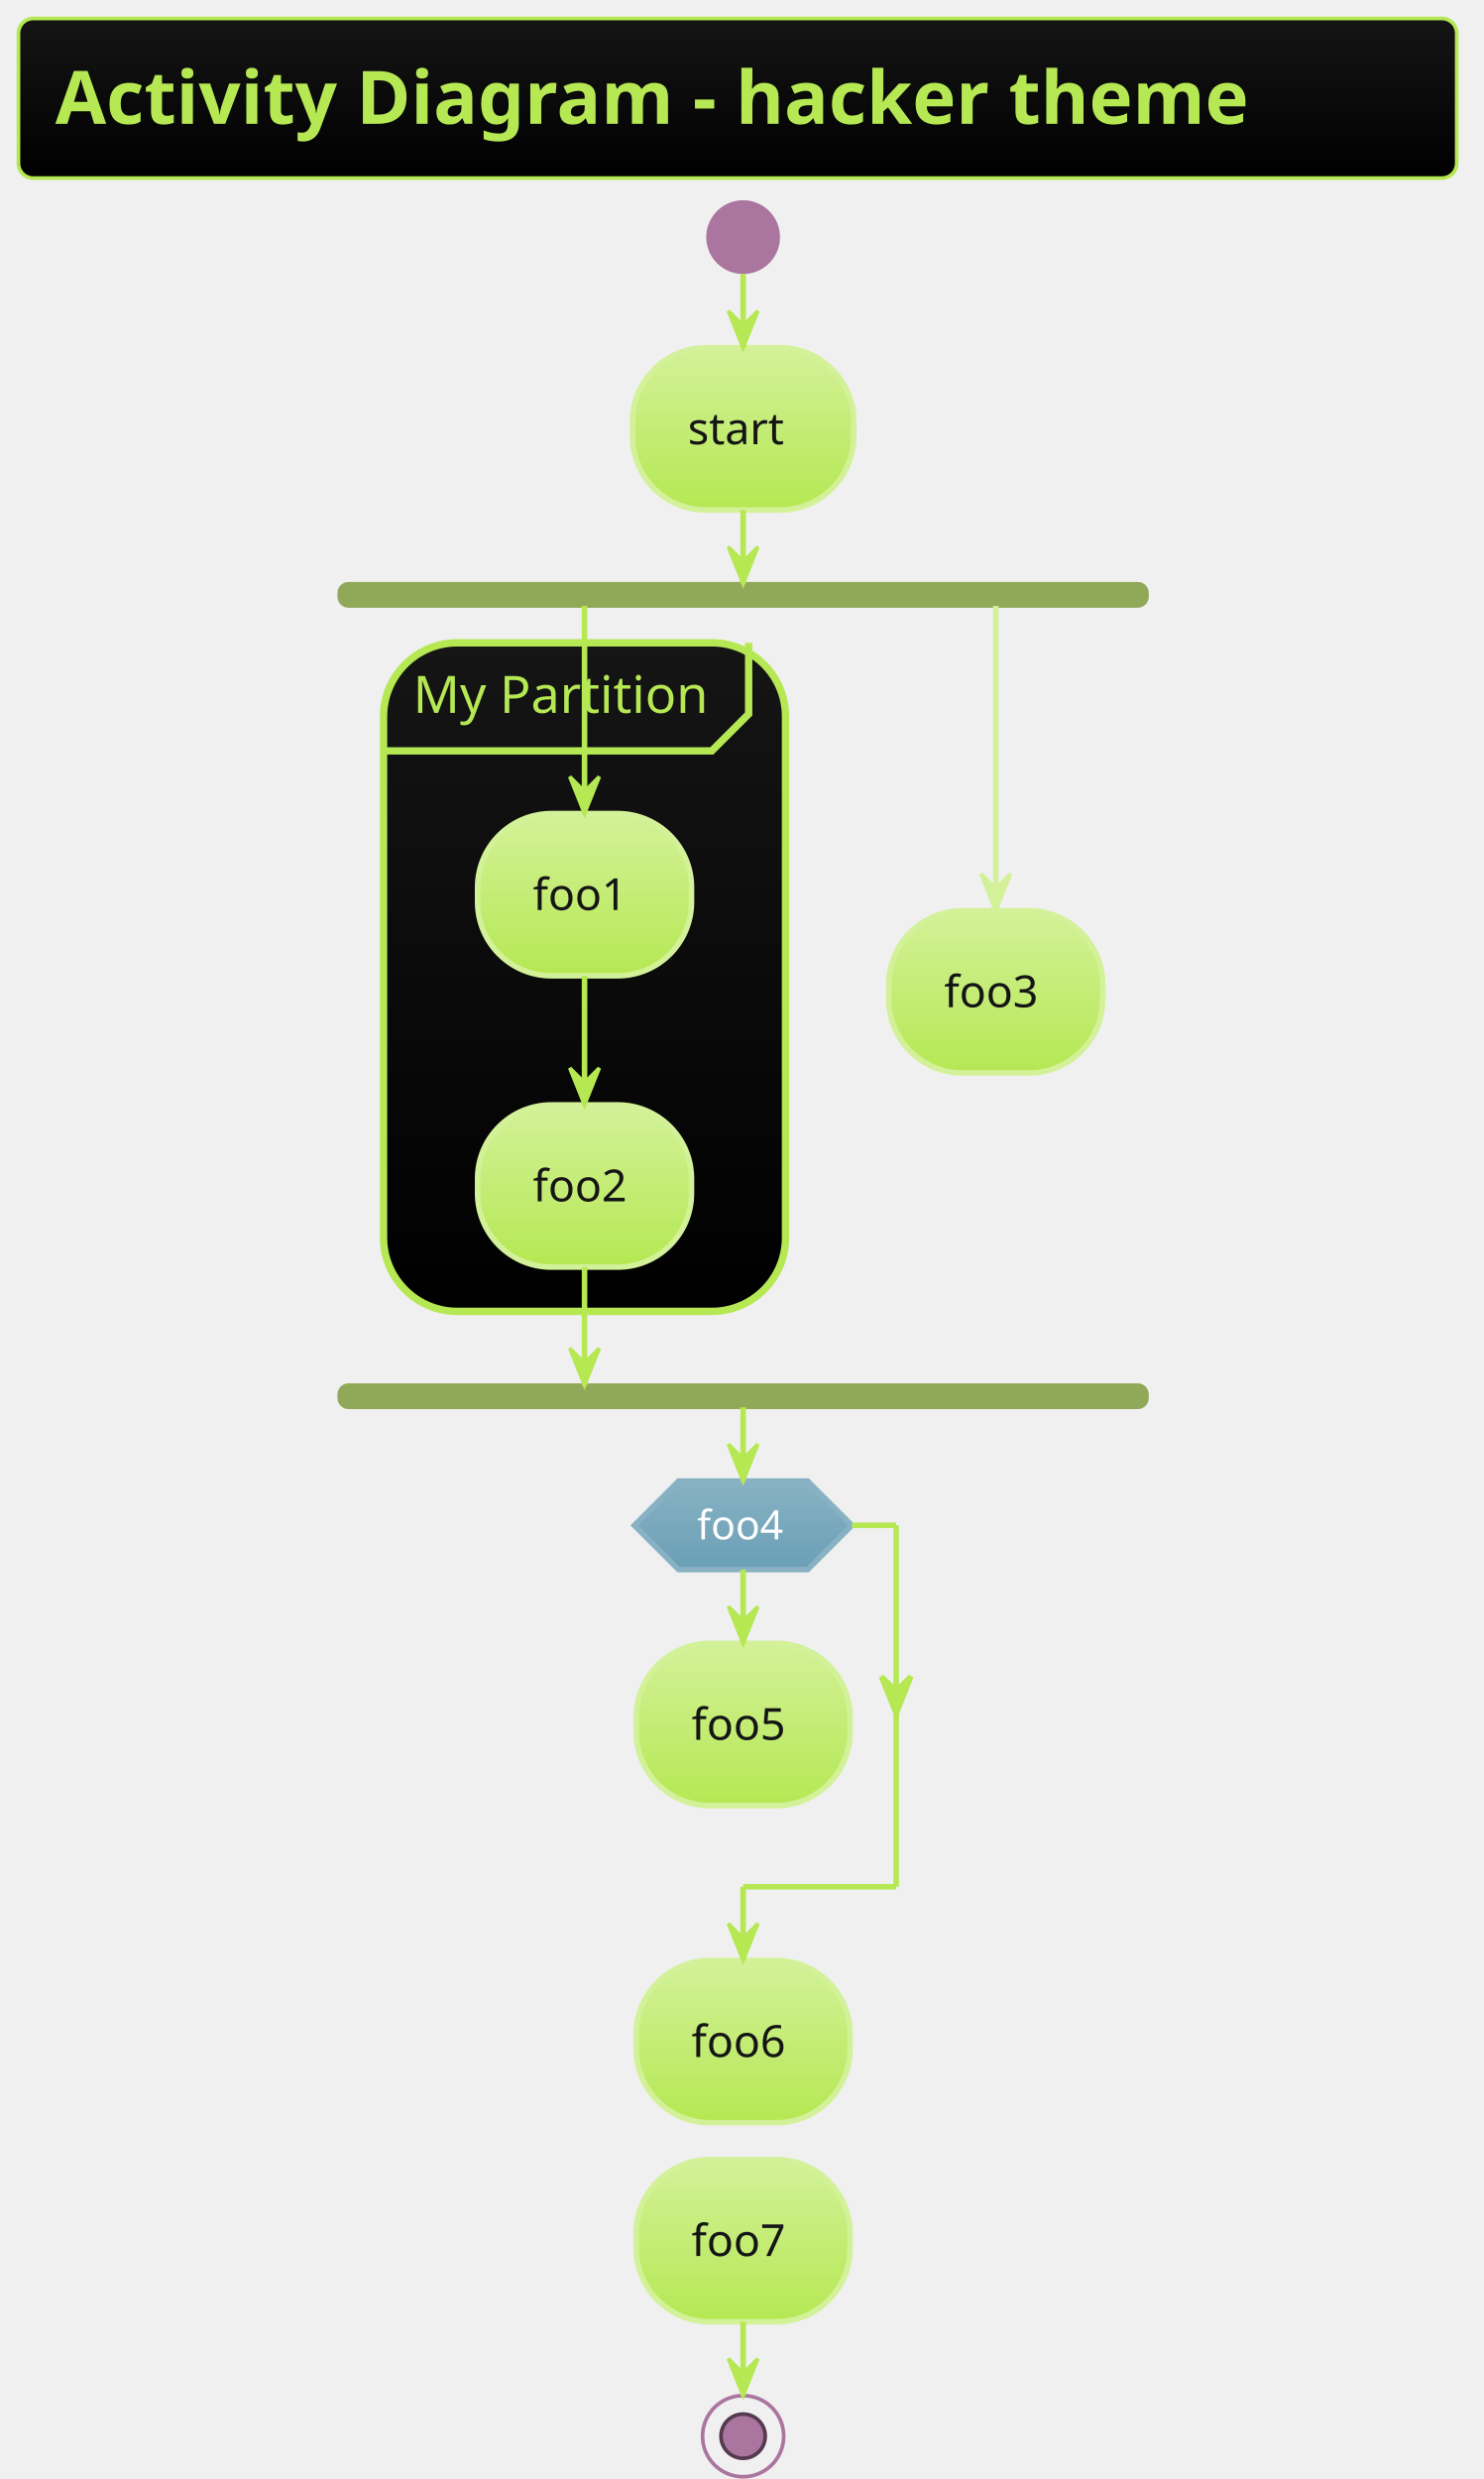
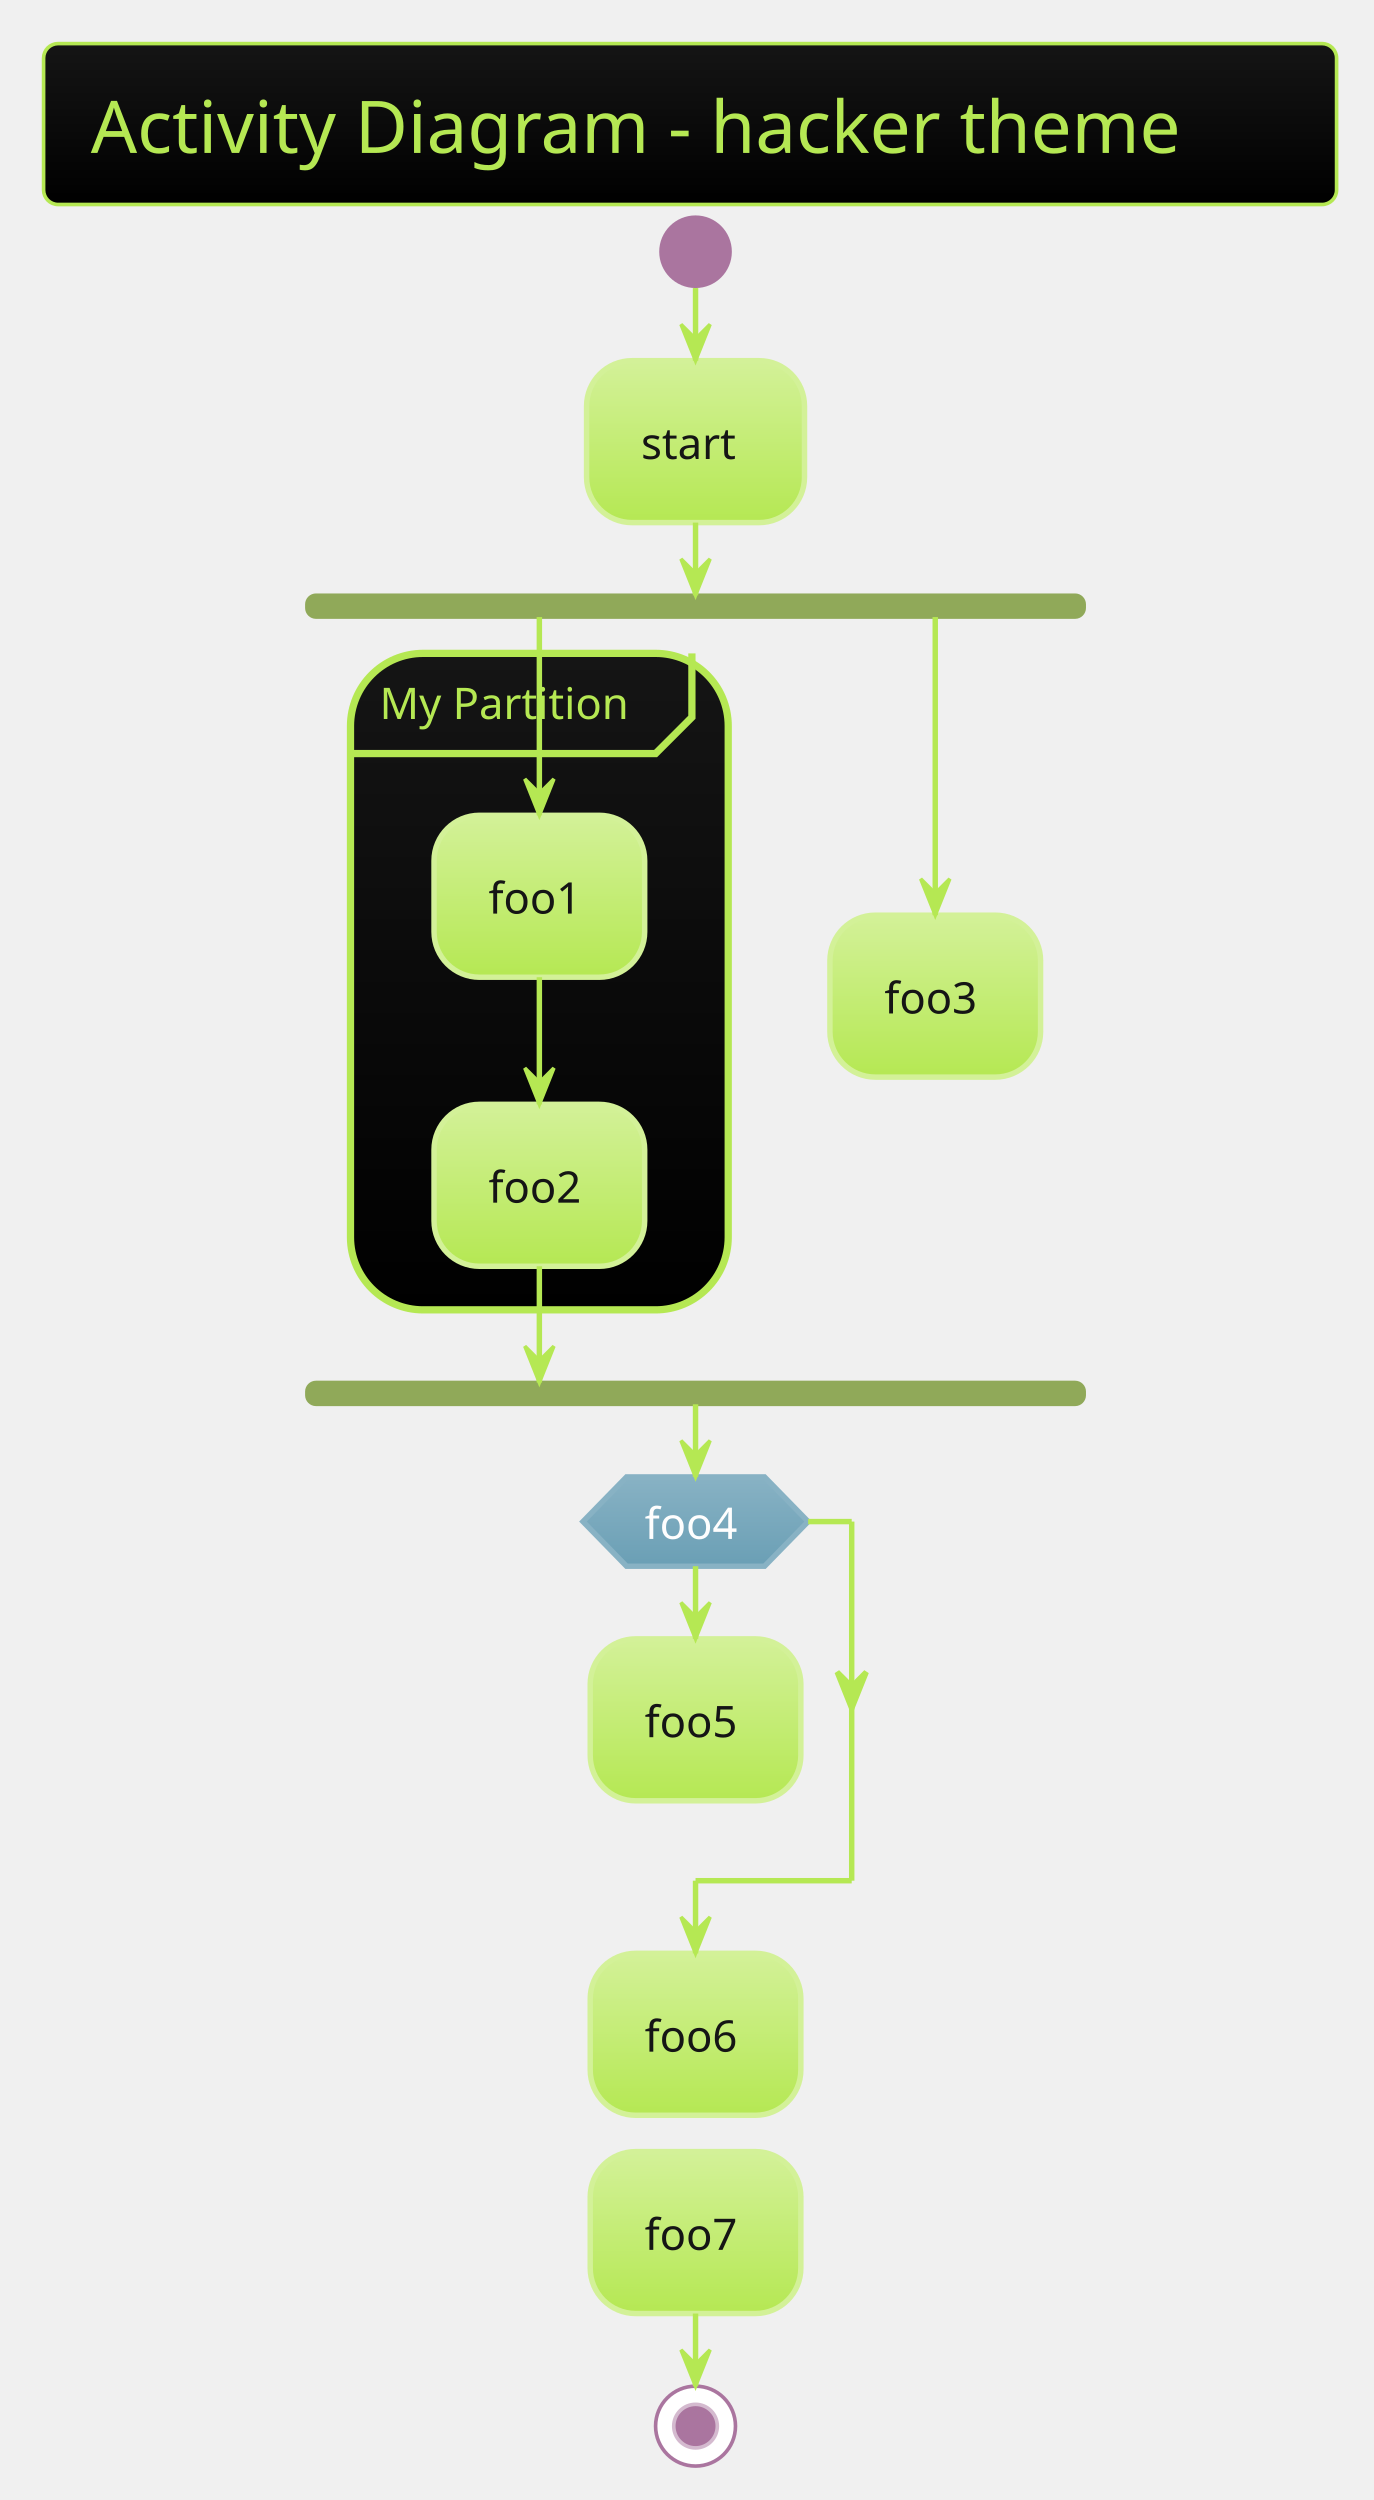
- <svg xmlns="http://www.w3.org/2000/svg" contentScriptType="application/ecmascript" contentStyleType="text/css" height="700px" preserveAspectRatio="none" style="width:419px;height:700px;background:#00000000;" version="1.1" viewBox="0 0 419 700" width="419.792px" zoomAndPan="magnify">
+ <svg xmlns="http://www.w3.org/2000/svg" contentScriptType="application/ecmascript" contentStyleType="text/css" height="717.708px" preserveAspectRatio="none" style="width:394px;height:717px;background:#00000000;" version="1.1" viewBox="0 0 394 717" width="394.792px" zoomAndPan="magnify">
  <defs>
-     <linearGradient id="gudg0nnia0p6c0" x1="50%" x2="50%" y1="0%" y2="100%">
+     <linearGradient id="gy1dq22xrjrvr0" x1="50%" x2="50%" y1="0%" y2="100%">
      <stop offset="0%" stop-color="#151515" />
      <stop offset="100%" stop-color="#000000" />
    </linearGradient>
-     <linearGradient id="gudg0nnia0p6c1" x1="50%" x2="50%" y1="0%" y2="100%">
+     <linearGradient id="gy1dq22xrjrvr1" x1="50%" x2="50%" y1="0%" y2="100%">
      <stop offset="0%" stop-color="#D3F198" />
      <stop offset="100%" stop-color="#B5E853" />
    </linearGradient>
-     <linearGradient id="gudg0nnia0p6c2" x1="50%" x2="50%" y1="0%" y2="100%">
+     <linearGradient id="gy1dq22xrjrvr2" x1="50%" x2="50%" y1="0%" y2="100%">
      <stop offset="0%" stop-color="#88B2C4" />
      <stop offset="100%" stop-color="#6A9FB5" />
    </linearGradient>
  </defs>
  <g>
-     <rect fill="url(#gudg0nnia0p6c0)" height="45.085" rx="4.167" ry="4.167" style="stroke:#B5E853;stroke-width:1.042;" width="406.25" x="5.208" y="5.208" />
-     <text fill="#B5E853" font-family="&quot;Verdana&quot;" font-size="20.833" font-weight="bold" lengthAdjust="spacing" textLength="385.417" x="15.625" y="34.963">Activity Diagram - hacker theme</text>
-     <ellipse cx="209.896" cy="66.96" fill="#AA759F" rx="10.417" ry="10.417" style="stroke:none;stroke-width:1.042;" />
-     <rect fill="url(#gudg0nnia0p6c1)" height="45.801" rx="20.833" ry="20.833" style="stroke:#D3F198;stroke-width:1.562;" width="62.5" x="178.646" y="98.21" />
-     <text fill="#151515" font-family="&quot;Verdana&quot;" font-size="12.5" lengthAdjust="spacing" textLength="31.25" x="194.271" y="125.437">start</text>
-     <rect fill="#90A959" height="6.25" rx="2.604" ry="2.604" style="stroke:#90A959;stroke-width:1.042;" width="228.125" x="95.833" y="164.844" />
-     <rect fill="url(#gudg0nnia0p6c0)" height="188.786" rx="20.833" ry="20.833" style="stroke:#B5E853;stroke-width:2.083;" width="113.542" x="108.333" y="181.51" />
-     <path d="M211.458,181.51 L211.458,201.611 L201.042,212.028 L108.333,212.028 " fill="none" style="stroke:#B5E853;stroke-width:2.083;" />
-     <text fill="#B5E853" font-family="&quot;Verdana&quot;" font-size="14.583" lengthAdjust="spacing" textLength="82.292" x="116.667" y="201.297">My Partition</text>
-     <rect fill="url(#gudg0nnia0p6c1)" height="45.801" rx="20.833" ry="20.833" style="stroke:#D3F198;stroke-width:1.562;" width="60.417" x="134.896" y="229.736" />
-     <text fill="#151515" font-family="&quot;Verdana&quot;" font-size="12.5" lengthAdjust="spacing" textLength="29.167" x="150.521" y="256.964">foo1</text>
-     <rect fill="url(#gudg0nnia0p6c1)" height="45.801" rx="20.833" ry="20.833" style="stroke:#D3F198;stroke-width:1.562;" width="60.417" x="134.896" y="311.995" />
-     <text fill="#151515" font-family="&quot;Verdana&quot;" font-size="12.5" lengthAdjust="spacing" textLength="29.167" x="150.521" y="339.223">foo2</text>
-     <rect fill="url(#gudg0nnia0p6c1)" height="45.801" rx="20.833" ry="20.833" style="stroke:#D3F198;stroke-width:1.562;" width="60.417" x="251.042" y="257.17" />
-     <text fill="#151515" font-family="&quot;Verdana&quot;" font-size="12.5" lengthAdjust="spacing" textLength="29.167" x="266.667" y="284.397">foo3</text>
-     <rect fill="#90A959" height="6.25" rx="2.604" ry="2.604" style="stroke:#90A959;stroke-width:1.042;" width="228.125" x="95.833" y="391.13" />
-     <rect fill="url(#gudg0nnia0p6c1)" height="45.801" rx="20.833" ry="20.833" style="stroke:#D3F198;stroke-width:1.562;" width="60.417" x="179.688" y="464.046" />
-     <text fill="#151515" font-family="&quot;Verdana&quot;" font-size="12.5" lengthAdjust="spacing" textLength="29.167" x="195.312" y="491.274">foo5</text>
-     <polygon fill="url(#gudg0nnia0p6c2)" points="191.667,418.213,228.125,418.213,240.625,430.713,228.125,443.213,191.667,443.213,179.167,430.713,191.667,418.213" style="stroke:#88B2C4;stroke-width:1.562;" />
-     <text fill="#FEFEFE" font-family="&quot;Verdana&quot;" font-size="11.458" lengthAdjust="spacing" textLength="26.042" x="196.875" y="434.68">foo4</text>
-     <rect fill="url(#gudg0nnia0p6c1)" height="45.801" rx="20.833" ry="20.833" style="stroke:#D3F198;stroke-width:1.562;" width="60.417" x="179.688" y="553.597" />
-     <text fill="#151515" font-family="&quot;Verdana&quot;" font-size="12.5" lengthAdjust="spacing" textLength="29.167" x="195.312" y="580.825">foo6</text>
-     <rect fill="url(#gudg0nnia0p6c1)" height="45.801" rx="20.833" ry="20.833" style="stroke:#D3F198;stroke-width:1.562;" width="60.417" x="179.688" y="609.814" />
-     <text fill="#151515" font-family="&quot;Verdana&quot;" font-size="12.5" lengthAdjust="spacing" textLength="29.167" x="195.312" y="637.042">foo7</text>
-     <ellipse cx="209.896" cy="687.907" rx="11.458" ry="11.458" style="stroke:#AA759F;stroke-width:1.042;fill:none;" />
-     <ellipse cx="209.896" cy="687.907" fill="#AA759F" rx="6.25" ry="6.25" style="stroke:#553A4F;stroke-width:1.042;" />
-     <line style="stroke:#B5E853;stroke-width:1.562;" x1="209.896" x2="209.896" y1="77.376" y2="98.21" />
-     <polygon fill="#B5E853" points="205.729,87.793,209.896,98.21,214.062,87.793,209.896,91.96" style="stroke:#B5E853;stroke-width:1.042;" />
-     <line style="stroke:#B5E853;stroke-width:1.562;" x1="165.104" x2="165.104" y1="275.537" y2="311.995" />
-     <polygon fill="#B5E853" points="160.938,301.579,165.104,311.995,169.271,301.579,165.104,305.745" style="stroke:#B5E853;stroke-width:1.042;" />
-     <line style="stroke:#B5E853;stroke-width:1.562;" x1="165.104" x2="165.104" y1="171.094" y2="229.736" />
-     <polygon fill="#B5E853" points="160.938,219.32,165.104,229.736,169.271,219.32,165.104,223.486" style="stroke:#B5E853;stroke-width:1.042;" />
-     <line style="stroke:#D3F198;stroke-width:1.562;" x1="281.25" x2="281.25" y1="171.094" y2="257.17" />
-     <polygon fill="#D3F198" points="277.083,246.753,281.25,257.17,285.417,246.753,281.25,250.92" style="stroke:#D3F198;stroke-width:1.042;" />
-     <line style="stroke:#B5E853;stroke-width:1.562;" x1="165.104" x2="165.104" y1="357.796" y2="391.13" />
-     <polygon fill="#B5E853" points="160.938,380.713,165.104,391.13,169.271,380.713,165.104,384.88" style="stroke:#B5E853;stroke-width:1.042;" />
-     <line style="stroke:#B5E853;stroke-width:1.562;" x1="209.896" x2="209.896" y1="144.01" y2="164.844" />
-     <polygon fill="#B5E853" points="205.729,154.427,209.896,164.844,214.062,154.427,209.896,158.594" style="stroke:#B5E853;stroke-width:1.042;" />
-     <line style="stroke:#B5E853;stroke-width:1.562;" x1="209.896" x2="209.896" y1="443.213" y2="464.046" />
-     <polygon fill="#B5E853" points="205.729,453.63,209.896,464.046,214.062,453.63,209.896,457.796" style="stroke:#B5E853;stroke-width:1.042;" />
-     <line style="stroke:#B5E853;stroke-width:1.562;" x1="240.625" x2="253.125" y1="430.713" y2="430.713" />
-     <polygon fill="#B5E853" points="248.958,473.405,253.125,483.822,257.292,473.405,253.125,477.572" style="stroke:#B5E853;stroke-width:1.562;" />
-     <line style="stroke:#B5E853;stroke-width:1.562;" x1="253.125" x2="253.125" y1="430.713" y2="532.764" />
-     <line style="stroke:#B5E853;stroke-width:1.562;" x1="253.125" x2="209.896" y1="532.764" y2="532.764" />
-     <line style="stroke:#B5E853;stroke-width:1.562;" x1="209.896" x2="209.896" y1="532.764" y2="553.597" />
-     <polygon fill="#B5E853" points="205.729,543.18,209.896,553.597,214.062,543.18,209.896,547.347" style="stroke:#B5E853;stroke-width:1.042;" />
-     <line style="stroke:#B5E853;stroke-width:1.562;" x1="209.896" x2="209.896" y1="397.38" y2="418.213" />
-     <polygon fill="#B5E853" points="205.729,407.796,209.896,418.213,214.062,407.796,209.896,411.963" style="stroke:#B5E853;stroke-width:1.042;" />
-     <line style="stroke:#B5E853;stroke-width:1.562;" x1="209.896" x2="209.896" y1="655.615" y2="676.449" />
-     <polygon fill="#B5E853" points="205.729,666.032,209.896,676.449,214.062,666.032,209.896,670.199" style="stroke:#B5E853;stroke-width:1.042;" />
+     <rect fill="url(#gy1dq22xrjrvr0)" height="46.153" rx="4.167" ry="4.167" style="stroke: #B5E853; stroke-width: 1.042;" width="370.833" x="12.5" y="12.5" />
+     <text fill="#B5E853" font-family="Verdana" font-size="20.833" lengthAdjust="spacingAndGlyphs" textLength="343.75" x="26.042" y="43.862">Activity Diagram - hacker theme</text>
+     <ellipse cx="199.479" cy="72.194" fill="#AA759F" rx="10.417" ry="10.417" style="stroke: none; stroke-width: 1.042;" />
+     <rect fill="url(#gy1dq22xrjrvr1)" height="46.442" rx="13.021" ry="13.021" style="stroke: #D3F198; stroke-width: 1.562;" width="62.5" x="168.229" y="103.444" />
+     <text fill="#151515" font-family="Verdana" font-size="12.5" lengthAdjust="spacingAndGlyphs" textLength="31.25" x="183.854" y="131.637">start</text>
+     <rect fill="#90A959" height="6.25" rx="2.604" ry="2.604" style="stroke: #90A959; stroke-width: 1.042;" width="222.917" x="88.021" y="170.719" />
+     <rect fill="url(#gy1dq22xrjrvr0)" height="188.283" rx="20.833" ry="20.833" style="stroke: #B5E853; stroke-width: 2.083;" width="108.333" x="100.521" y="187.386" />
+     <path d="M198.438,187.386 L198.438,205.703 L188.021,216.119 L100.521,216.119 " fill="none" style="stroke: #B5E853; stroke-width: 2.083;" />
+     <text fill="#B5E853" font-family="Verdana" font-size="12.5" lengthAdjust="spacingAndGlyphs" textLength="77.083" x="108.854" y="206.203">My Partition</text>
+     <rect fill="url(#gy1dq22xrjrvr1)" height="46.442" rx="13.021" ry="13.021" style="stroke: #D3F198; stroke-width: 1.562;" width="60.417" x="124.479" y="233.828" />
+     <text fill="#151515" font-family="Verdana" font-size="12.5" lengthAdjust="spacingAndGlyphs" textLength="29.167" x="140.104" y="262.02">foo1</text>
+     <rect fill="url(#gy1dq22xrjrvr1)" height="46.442" rx="13.021" ry="13.021" style="stroke: #D3F198; stroke-width: 1.562;" width="60.417" x="124.479" y="316.728" />
+     <text fill="#151515" font-family="Verdana" font-size="12.5" lengthAdjust="spacingAndGlyphs" textLength="29.167" x="140.104" y="344.92">foo2</text>
+     <rect fill="url(#gy1dq22xrjrvr1)" height="46.442" rx="13.021" ry="13.021" style="stroke: #D3F198; stroke-width: 1.562;" width="60.417" x="238.021" y="262.474" />
+     <text fill="#151515" font-family="Verdana" font-size="12.5" lengthAdjust="spacingAndGlyphs" textLength="29.167" x="253.646" y="290.666">foo3</text>
+     <rect fill="#90A959" height="6.25" rx="2.604" ry="2.604" style="stroke: #90A959; stroke-width: 1.042;" width="222.917" x="88.021" y="396.503" />
+     <rect fill="url(#gy1dq22xrjrvr1)" height="46.442" rx="13.021" ry="13.021" style="stroke: #D3F198; stroke-width: 1.562;" width="60.417" x="169.271" y="470.028" />
+     <text fill="#151515" font-family="Verdana" font-size="12.5" lengthAdjust="spacingAndGlyphs" textLength="29.167" x="184.896" y="498.22">foo5</text>
+     <polygon fill="url(#gy1dq22xrjrvr2)" points="179.688,423.586,219.271,423.586,231.771,436.39,219.271,449.194,179.688,449.194,167.188,436.39,179.688,423.586" style="stroke: #88B2C4; stroke-width: 1.562;" />
+     <text fill="#FEFEFE" font-family="Verdana" font-size="12.5" lengthAdjust="spacingAndGlyphs" textLength="29.167" x="184.896" y="441.361">foo4</text>
+     <rect fill="url(#gy1dq22xrjrvr1)" height="46.442" rx="13.021" ry="13.021" style="stroke: #D3F198; stroke-width: 1.562;" width="60.417" x="169.271" y="560.219" />
+     <text fill="#151515" font-family="Verdana" font-size="12.5" lengthAdjust="spacingAndGlyphs" textLength="29.167" x="184.896" y="588.412">foo6</text>
+     <rect fill="url(#gy1dq22xrjrvr1)" height="46.442" rx="13.021" ry="13.021" style="stroke: #D3F198; stroke-width: 1.562;" width="60.417" x="169.271" y="617.078" />
+     <text fill="#151515" font-family="Verdana" font-size="12.5" lengthAdjust="spacingAndGlyphs" textLength="29.167" x="184.896" y="645.27">foo7</text>
+     <ellipse cx="199.479" cy="695.811" fill="#FFFFFF" rx="11.458" ry="11.458" style="stroke: #AA759F; stroke-width: 1.042;" />
+     <ellipse cx="199.479" cy="695.811" fill="#AA759F" rx="6.25" ry="6.25" style="stroke: #D4BACF; stroke-width: 1.042;" />
+     <line style="stroke: #B5E853; stroke-width: 1.562;" x1="199.479" x2="199.479" y1="82.611" y2="103.444" />
+     <polygon fill="#B5E853" points="195.312,93.028,199.479,103.444,203.646,93.028,199.479,97.194" style="stroke: #B5E853; stroke-width: 1.042;" />
+     <line style="stroke: #B5E853; stroke-width: 1.562;" x1="154.688" x2="154.688" y1="280.269" y2="316.728" />
+     <polygon fill="#B5E853" points="150.521,306.311,154.688,316.728,158.854,306.311,154.688,310.478" style="stroke: #B5E853; stroke-width: 1.042;" />
+     <line style="stroke: #B5E853; stroke-width: 1.562;" x1="154.688" x2="154.688" y1="176.969" y2="233.828" />
+     <polygon fill="#B5E853" points="150.521,223.411,154.688,233.828,158.854,223.411,154.688,227.578" style="stroke: #B5E853; stroke-width: 1.042;" />
+     <line style="stroke: #B5E853; stroke-width: 1.562;" x1="268.229" x2="268.229" y1="176.969" y2="262.474" />
+     <polygon fill="#B5E853" points="264.062,252.057,268.229,262.474,272.396,252.057,268.229,256.224" style="stroke: #B5E853; stroke-width: 1.042;" />
+     <line style="stroke: #B5E853; stroke-width: 1.562;" x1="154.688" x2="154.688" y1="363.169" y2="396.503" />
+     <polygon fill="#B5E853" points="150.521,386.086,154.688,396.503,158.854,386.086,154.688,390.253" style="stroke: #B5E853; stroke-width: 1.042;" />
+     <line style="stroke: #B5E853; stroke-width: 1.562;" x1="199.479" x2="199.479" y1="149.886" y2="170.719" />
+     <polygon fill="#B5E853" points="195.312,160.303,199.479,170.719,203.646,160.303,199.479,164.469" style="stroke: #B5E853; stroke-width: 1.042;" />
+     <line style="stroke: #B5E853; stroke-width: 1.562;" x1="199.479" x2="199.479" y1="449.194" y2="470.028" />
+     <polygon fill="#B5E853" points="195.312,459.611,199.479,470.028,203.646,459.611,199.479,463.778" style="stroke: #B5E853; stroke-width: 1.042;" />
+     <line style="stroke: #B5E853; stroke-width: 1.562;" x1="231.771" x2="244.271" y1="436.39" y2="436.39" />
+     <polygon fill="#B5E853" points="240.104,479.555,244.271,489.971,248.438,479.555,244.271,483.721" style="stroke: #B5E853; stroke-width: 1.562;" />
+     <line style="stroke: #B5E853; stroke-width: 1.562;" x1="244.271" x2="244.271" y1="436.39" y2="539.386" />
+     <line style="stroke: #B5E853; stroke-width: 1.562;" x1="244.271" x2="199.479" y1="539.386" y2="539.386" />
+     <line style="stroke: #B5E853; stroke-width: 1.562;" x1="199.479" x2="199.479" y1="539.386" y2="560.219" />
+     <polygon fill="#B5E853" points="195.312,549.803,199.479,560.219,203.646,549.803,199.479,553.969" style="stroke: #B5E853; stroke-width: 1.042;" />
+     <line style="stroke: #B5E853; stroke-width: 1.562;" x1="199.479" x2="199.479" y1="402.753" y2="423.586" />
+     <polygon fill="#B5E853" points="195.312,413.169,199.479,423.586,203.646,413.169,199.479,417.336" style="stroke: #B5E853; stroke-width: 1.042;" />
+     <line style="stroke: #B5E853; stroke-width: 1.562;" x1="199.479" x2="199.479" y1="663.519" y2="684.353" />
+     <polygon fill="#B5E853" points="195.312,673.936,199.479,684.353,203.646,673.936,199.479,678.103" style="stroke: #B5E853; stroke-width: 1.042;" />
  </g>
</svg>
